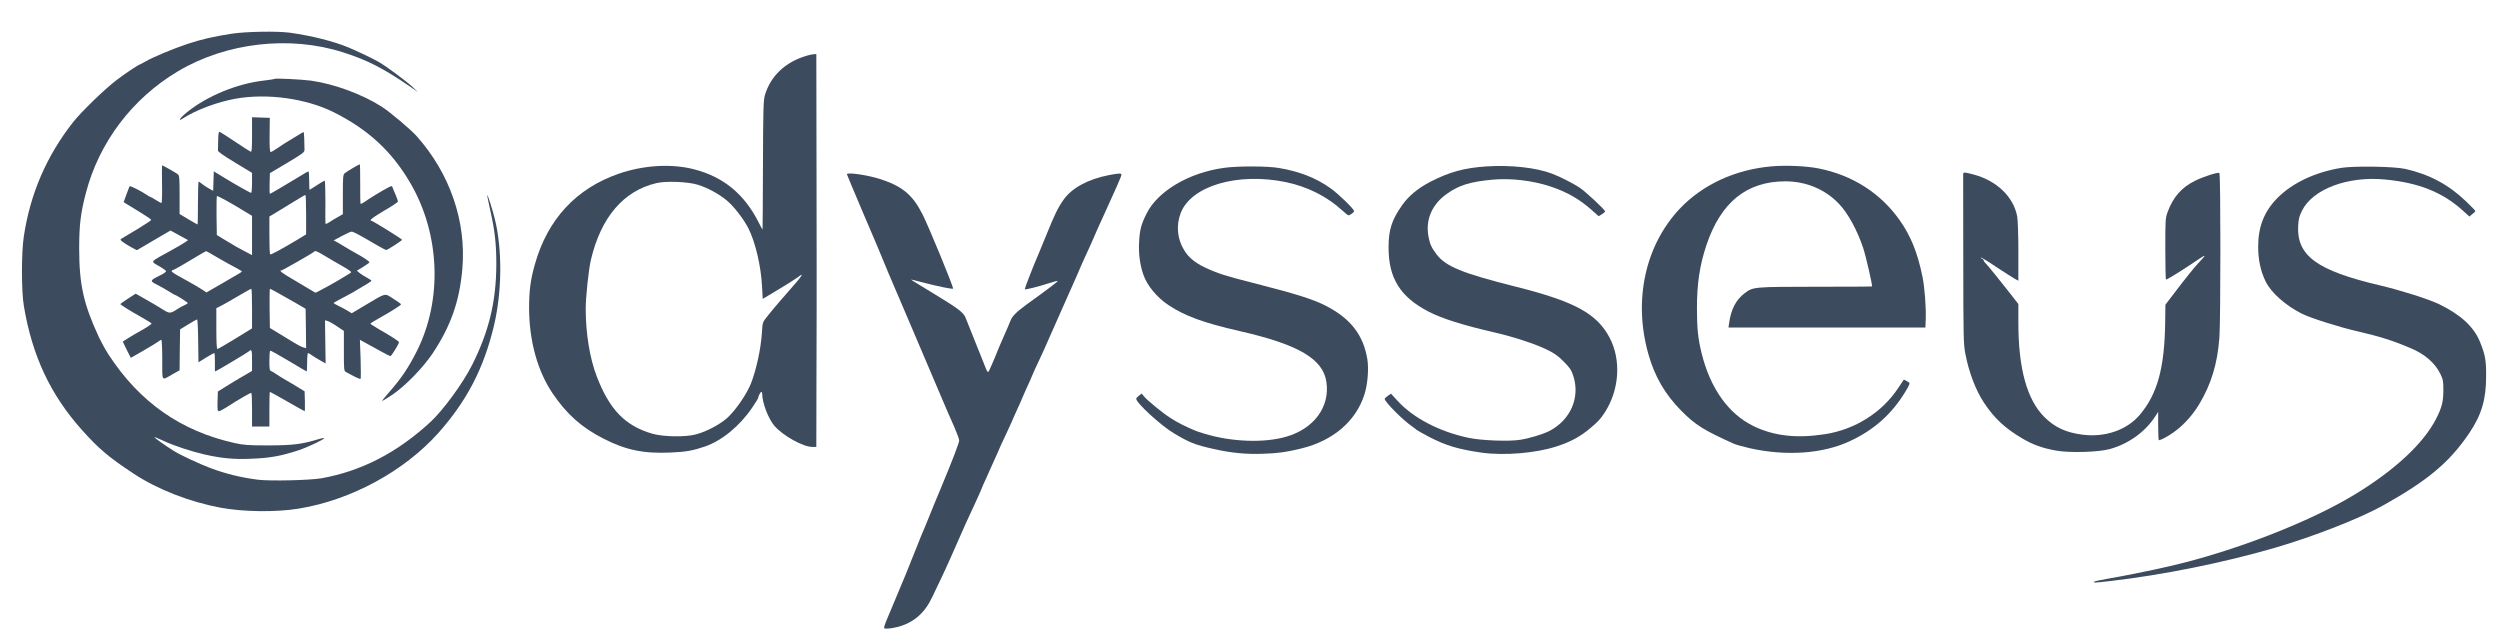
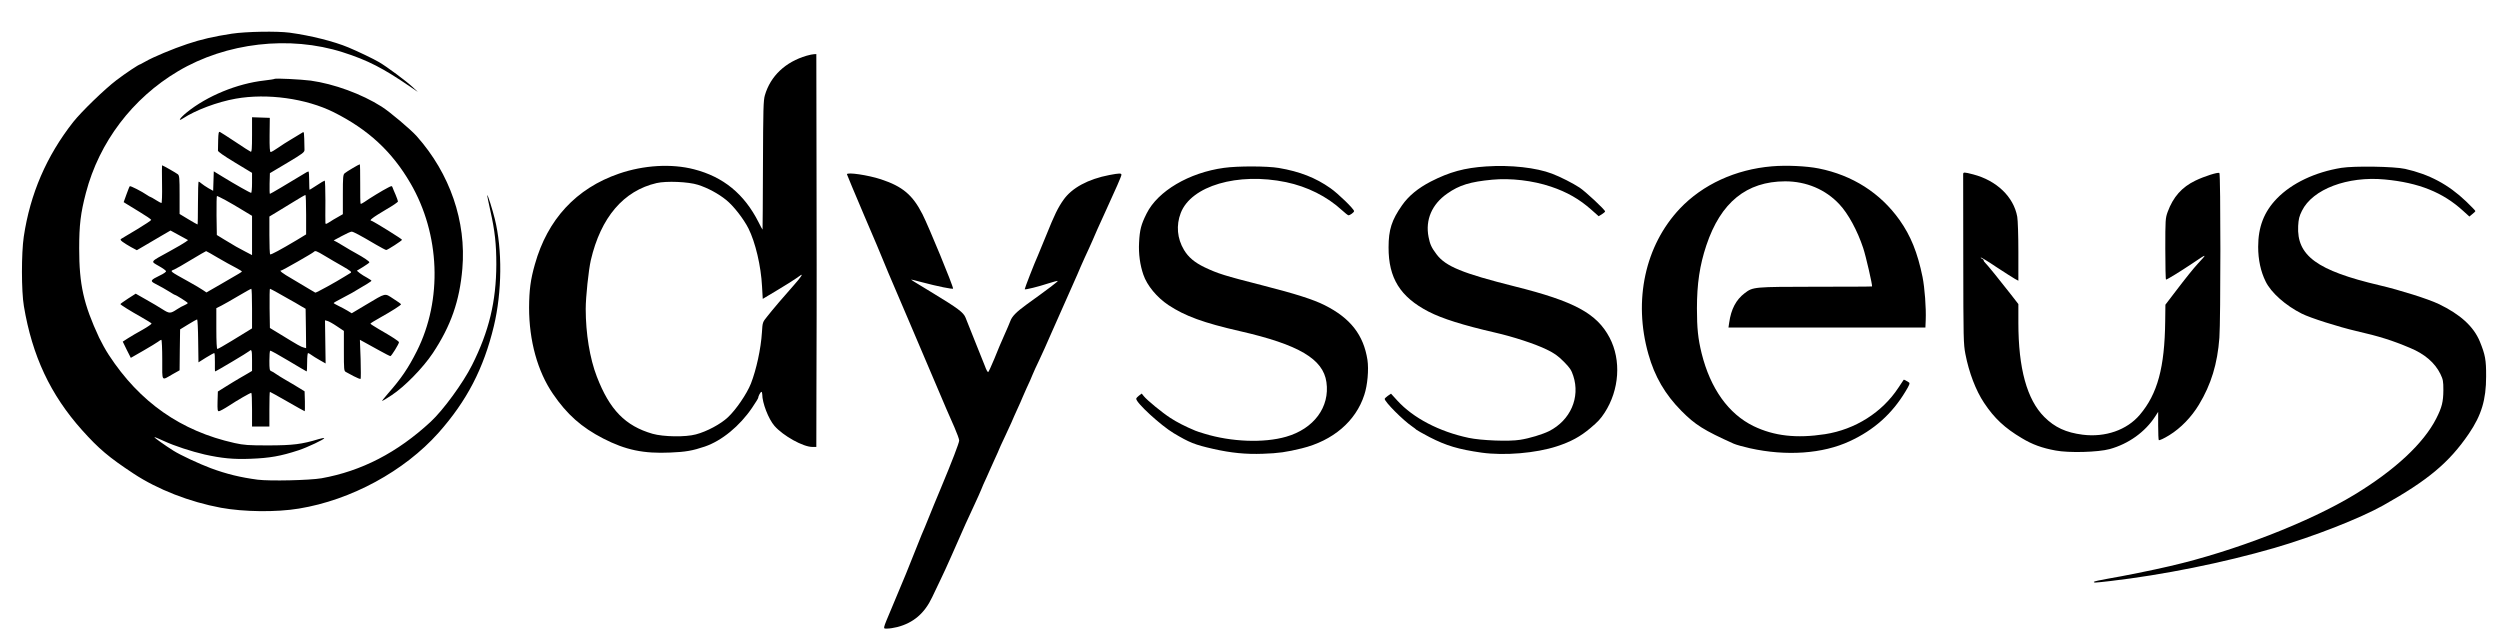
<svg xmlns="http://www.w3.org/2000/svg" version="1.0" width="2450pt" height="630pt" viewBox="0 0 2450 630" preserveAspectRatio="xMidYMid meet">
-   <g transform="translate(0,630) scale(0.1,-0.1)" fill="#3D4B5F" stroke="none">
+   <g transform="translate(0,630) scale(0.1,-0.1)" fill="currentColor" stroke="none">
    <path d="M2273 5970 c-176 -27 -300 -55 -437 -101 -139 -46 -339 -130 -409 -171 -26 -15 -50 -28 -52 -28 -13 0 -145 -88 -233 -155 -116 -88 -343 -308 -424 -410 -263 -335 -422 -704 -485 -1124 -24 -163 -24 -534 1 -681 82 -489 260 -868 570 -1215 165 -184 262 -266 506 -427 235 -155 548 -277 855 -334 224 -41 544 -45 765 -8 512 84 1032 367 1366 741 279 314 444 631 544 1048 80 334 84 749 9 1050 -22 90 -69 238 -74 233 -2 -2 12 -70 30 -151 45 -199 59 -330 59 -527 -1 -364 -72 -658 -238 -988 -88 -175 -282 -441 -405 -555 -327 -303 -679 -484 -1070 -554 -116 -20 -506 -29 -625 -14 -167 22 -305 55 -461 113 -110 41 -299 129 -365 171 -83 52 -191 129 -187 133 2 2 46 -16 98 -40 96 -45 268 -101 394 -130 166 -37 285 -49 450 -42 189 7 296 26 470 83 84 27 261 111 252 119 -3 3 -27 -1 -53 -9 -168 -51 -252 -61 -489 -62 -205 0 -242 3 -335 23 -527 117 -932 401 -1234 864 -31 47 -73 124 -95 170 -152 327 -195 519 -195 873 0 230 14 347 66 545 130 497 456 927 903 1192 473 281 1093 352 1614 186 247 -79 395 -155 676 -348 l60 -41 -49 46 c-64 60 -254 201 -331 246 -56 33 -209 106 -300 144 -143 60 -372 117 -578 145 -124 16 -423 11 -564 -10z" />
    <path d="M7905 5754 c-208 -61 -354 -199 -409 -387 -15 -51 -17 -132 -19 -687 -1 -347 -3 -630 -4 -630 -2 0 -19 32 -39 72 -140 277 -345 445 -633 519 -221 57 -492 41 -736 -43 -418 -144 -699 -447 -823 -888 -43 -150 -56 -254 -57 -425 0 -324 83 -625 234 -845 137 -201 280 -328 492 -437 219 -113 396 -150 658 -138 150 6 218 18 339 59 166 57 341 201 462 379 33 49 60 92 60 97 0 16 23 60 32 60 4 0 8 -11 8 -24 0 -85 61 -242 120 -310 86 -98 281 -206 371 -206 l39 0 1 543 c0 298 1 634 2 747 1 113 0 735 -1 1383 l-2 1177 -22 -1 c-13 0 -45 -7 -73 -15z m-1065 -1265 c97 -31 199 -86 277 -149 71 -57 170 -184 218 -279 68 -136 123 -368 133 -568 l7 -122 147 88 c82 49 163 100 180 113 18 13 39 28 46 32 24 15 -2 -24 -65 -95 -91 -102 -214 -246 -264 -310 -46 -57 -46 -57 -52 -156 -10 -161 -55 -366 -108 -502 -40 -101 -146 -256 -225 -330 -71 -67 -207 -140 -314 -168 -102 -28 -320 -24 -425 6 -267 77 -421 235 -546 560 -69 178 -109 424 -109 663 0 117 28 381 50 478 98 420 321 681 645 756 96 22 311 13 405 -17z" />
    <path d="M2690 5527 c-3 -3 -48 -10 -100 -16 -266 -30 -560 -151 -759 -312 -67 -54 -94 -96 -39 -60 125 82 338 162 518 194 309 55 690 2 961 -133 337 -169 570 -384 751 -695 291 -499 316 -1143 63 -1646 -85 -168 -152 -267 -283 -416 -35 -40 -61 -73 -57 -73 4 0 46 26 93 57 128 84 309 270 404 413 177 267 262 511 289 826 40 463 -121 932 -446 1298 -58 66 -266 241 -345 291 -197 125 -467 223 -695 255 -94 12 -348 25 -355 17z" />
    <path d="M2470 4979 c0 -138 -3 -170 -13 -166 -8 3 -75 46 -151 97 -75 50 -143 93 -151 97 -12 4 -15 -10 -17 -81 -1 -47 -2 -93 -2 -102 -1 -10 59 -52 167 -117 l167 -101 0 -98 c0 -54 -4 -98 -9 -98 -10 0 -159 84 -281 159 l-85 52 -3 -96 -3 -95 -47 26 c-26 15 -56 36 -68 46 -11 10 -23 18 -27 18 -4 0 -7 -94 -7 -210 0 -115 -2 -210 -4 -210 -3 0 -43 23 -90 51 l-86 52 0 187 c0 166 -2 189 -17 202 -16 13 -147 88 -155 88 -1 0 -2 -83 0 -185 2 -102 -1 -185 -6 -185 -4 0 -29 14 -55 30 -26 17 -50 30 -53 30 -3 0 -18 8 -32 18 -52 36 -164 93 -170 87 -4 -3 -18 -40 -33 -81 l-27 -75 22 -14 c11 -7 72 -44 134 -82 62 -37 113 -72 114 -78 0 -5 -62 -46 -138 -92 -77 -45 -146 -87 -154 -92 -13 -9 -11 -13 10 -30 14 -11 51 -34 83 -52 l58 -31 72 42 c40 24 114 67 165 97 l93 54 86 -47 86 -47 -24 -18 c-13 -10 -83 -51 -156 -91 -197 -108 -189 -97 -108 -144 38 -21 70 -44 72 -51 3 -7 -24 -26 -61 -43 -91 -44 -97 -54 -46 -80 56 -29 101 -54 149 -84 22 -15 43 -26 45 -26 11 0 126 -73 126 -80 0 -4 -15 -14 -32 -21 -18 -7 -51 -25 -73 -40 -65 -43 -75 -43 -141 -1 -32 21 -105 64 -162 96 l-102 58 -75 -48 c-41 -27 -75 -51 -75 -54 0 -7 100 -69 207 -129 51 -29 95 -56 98 -61 3 -5 -36 -32 -87 -61 -51 -28 -116 -66 -144 -84 l-51 -33 39 -80 40 -79 122 70 c66 38 132 78 145 88 13 11 28 19 32 19 5 0 9 -88 9 -195 0 -222 -11 -207 102 -142 l68 38 2 201 3 200 80 49 c44 27 83 49 87 49 4 0 9 -95 10 -210 l3 -211 73 46 c41 25 77 45 82 45 4 0 7 -40 6 -90 -1 -49 0 -90 2 -90 9 0 323 187 336 200 22 22 26 6 26 -92 l0 -103 -42 -25 c-24 -14 -63 -37 -88 -51 -25 -14 -81 -49 -125 -76 l-80 -50 -3 -97 c-2 -81 0 -96 13 -96 8 0 53 24 99 54 85 56 207 126 219 126 4 0 7 -74 7 -165 l0 -165 85 0 85 0 0 170 c0 94 2 170 5 170 3 0 80 -43 171 -95 91 -52 167 -95 170 -95 2 0 3 44 2 97 l-3 98 -60 37 c-33 20 -89 54 -125 74 -36 21 -78 47 -95 59 -16 12 -38 25 -47 28 -16 5 -18 20 -18 101 0 52 3 97 8 99 4 3 85 -42 180 -99 95 -57 175 -104 177 -104 3 0 5 41 5 90 0 50 4 90 9 90 4 0 19 -8 32 -18 13 -10 50 -33 82 -51 l58 -33 -3 212 -3 211 23 -6 c13 -3 55 -26 93 -52 l69 -46 0 -196 c0 -181 1 -197 19 -206 10 -6 45 -24 78 -42 34 -18 63 -29 67 -26 3 3 3 91 0 195 l-7 188 44 -24 c24 -13 89 -48 145 -80 55 -31 105 -56 110 -56 10 0 84 120 84 136 0 10 -68 54 -197 128 -46 27 -83 51 -83 54 0 4 44 31 98 61 111 62 202 120 202 129 0 4 -34 28 -75 54 -88 57 -67 61 -269 -59 l-139 -83 -41 25 c-22 13 -62 35 -88 47 -26 13 -48 25 -48 28 0 3 30 21 68 40 37 19 87 46 112 60 149 87 190 113 190 119 0 3 -19 16 -42 29 -24 12 -56 33 -72 45 l-29 24 61 37 c34 21 62 41 62 45 0 10 -53 46 -133 90 -32 17 -79 45 -105 61 -26 16 -62 37 -79 47 l-33 17 80 43 c44 24 87 43 96 43 16 0 84 -36 238 -127 50 -29 95 -53 101 -53 13 0 155 92 155 100 0 8 -266 173 -295 184 -19 7 -19 8 7 29 14 12 76 51 137 87 61 35 111 69 111 76 0 6 -11 36 -23 65 -13 30 -27 62 -30 72 -6 17 -9 17 -45 -2 -48 -24 -186 -108 -230 -140 -18 -13 -36 -21 -38 -18 -3 3 -5 91 -4 196 0 105 -1 191 -4 191 -8 0 -130 -72 -148 -88 -16 -13 -18 -37 -18 -208 l0 -193 -47 -27 c-27 -15 -65 -37 -85 -51 -34 -21 -38 -22 -39 -6 -1 10 -1 107 0 216 0 108 -3 197 -7 197 -4 0 -39 -20 -76 -45 -38 -25 -71 -45 -72 -45 -2 0 -4 41 -4 90 0 50 -3 90 -7 90 -5 0 -24 -10 -44 -23 -155 -94 -328 -197 -334 -197 -3 0 -4 46 -3 101 l3 102 170 101 c154 92 170 104 169 129 -4 191 -2 179 -25 165 -12 -7 -29 -18 -38 -23 -9 -6 -43 -26 -76 -46 -33 -19 -87 -54 -120 -77 -33 -23 -65 -42 -72 -42 -9 0 -12 43 -11 168 l2 167 -87 3 -87 3 0 -172z m530 -783 l0 -193 -92 -56 c-158 -94 -253 -145 -260 -140 -5 2 -8 87 -8 187 l0 184 68 41 c37 22 114 70 172 105 58 36 108 65 113 65 4 1 7 -86 7 -193z m-791 143 c42 -23 118 -67 168 -98 l93 -56 0 -193 0 -192 -67 35 c-72 37 -96 51 -208 119 l-70 43 -3 191 c-1 106 1 192 4 192 4 0 41 -19 83 -41z m-74 -565 c61 -35 138 -79 173 -96 34 -18 62 -35 62 -38 0 -6 -4 -8 -201 -122 l-146 -84 -34 23 c-19 13 -80 50 -137 81 -196 109 -189 103 -144 121 15 6 90 49 167 96 77 46 142 84 145 84 3 0 55 -29 115 -65z m1049 18 c45 -27 123 -73 175 -102 79 -46 91 -56 76 -65 -9 -5 -36 -22 -59 -36 -79 -50 -279 -160 -286 -157 -4 2 -31 18 -61 36 -30 18 -105 63 -166 99 -99 57 -132 83 -105 83 10 0 303 167 317 181 15 15 24 12 109 -39z m-714 -516 l0 -194 -37 -23 c-21 -12 -95 -58 -165 -101 -70 -43 -132 -78 -138 -78 -6 0 -10 69 -10 200 l0 200 48 24 c26 13 101 56 167 95 66 39 123 71 128 71 4 0 7 -87 7 -194z m247 157 c36 -21 91 -52 122 -69 31 -17 79 -44 106 -61 l50 -29 3 -193 2 -193 -23 6 c-26 6 -59 25 -222 125 l-110 67 -3 192 c-1 106 0 192 4 192 3 0 35 -17 71 -37z" />
    <path d="M14565 4669 c-213 -14 -359 -54 -543 -148 -124 -64 -218 -141 -282 -233 -101 -144 -132 -239 -132 -412 -1 -301 114 -486 392 -630 134 -69 338 -133 650 -205 180 -41 394 -111 509 -167 74 -36 109 -61 165 -117 61 -62 75 -82 94 -140 70 -213 -28 -436 -237 -542 -65 -32 -192 -71 -284 -85 -108 -18 -382 -7 -504 19 -288 61 -543 194 -699 365 l-62 68 -31 -21 c-17 -12 -31 -26 -31 -30 0 -29 180 -210 270 -271 19 -13 37 -27 40 -31 3 -4 62 -37 130 -73 164 -84 281 -119 510 -152 224 -31 532 -5 737 62 138 45 231 96 328 178 76 64 99 89 140 151 145 223 165 515 49 736 -125 237 -345 356 -929 502 -513 129 -678 196 -767 315 -49 65 -64 97 -78 169 -33 168 32 321 183 426 118 83 226 116 441 136 180 17 397 -8 575 -68 158 -53 280 -123 397 -227 l71 -63 31 19 c18 11 32 24 32 28 0 16 -194 197 -251 234 -64 42 -187 105 -269 136 -155 59 -403 87 -645 71z" />
    <path d="M17365 4670 c-356 -30 -678 -178 -902 -414 -341 -361 -458 -900 -309 -1426 62 -221 164 -395 324 -557 136 -137 219 -189 512 -321 25 -11 97 -31 160 -45 356 -79 713 -54 977 69 237 109 415 268 547 488 38 62 45 81 34 88 -27 18 -50 30 -52 26 -1 -2 -25 -37 -52 -78 -158 -241 -423 -409 -719 -455 -280 -43 -499 -18 -700 79 -246 120 -423 368 -509 713 -35 143 -46 244 -46 440 0 242 27 423 92 618 141 422 394 627 773 628 207 0 396 -80 531 -225 86 -91 177 -259 233 -428 27 -80 93 -370 87 -377 -2 -2 -250 -3 -553 -3 -608 -1 -613 -1 -695 -63 -85 -65 -133 -156 -152 -289 l-7 -48 965 0 965 0 3 73 c5 120 -10 316 -31 422 -49 240 -116 405 -226 560 -188 264 -461 438 -791 504 -120 24 -318 33 -459 21z" />
    <path d="M11995 4655 c-343 -47 -649 -228 -758 -447 -54 -107 -68 -161 -74 -284 -6 -111 9 -221 42 -316 36 -106 133 -223 246 -298 163 -108 345 -174 699 -255 578 -132 817 -273 849 -500 35 -244 -123 -457 -395 -535 -218 -63 -537 -51 -801 30 -37 11 -77 24 -88 29 -101 42 -182 84 -245 125 -83 54 -229 174 -261 214 l-20 25 -27 -20 c-15 -11 -27 -25 -27 -31 0 -41 242 -262 367 -337 156 -93 206 -113 387 -154 176 -40 320 -54 486 -48 155 5 231 16 382 53 306 75 530 266 613 524 32 95 45 249 31 343 -38 244 -166 409 -419 536 -111 56 -287 112 -612 195 -372 95 -433 114 -566 177 -97 47 -158 98 -201 170 -67 112 -78 241 -32 361 102 267 559 401 1032 303 209 -44 400 -139 547 -274 30 -28 60 -51 65 -51 15 0 55 29 55 41 0 20 -157 173 -232 225 -145 102 -300 163 -506 198 -111 19 -403 20 -537 1z" />
    <path d="M22945 4655 c-257 -42 -484 -149 -631 -300 -126 -130 -184 -278 -184 -474 0 -126 25 -242 73 -339 53 -110 197 -237 355 -316 83 -42 361 -130 533 -170 226 -52 351 -91 526 -165 144 -59 245 -146 299 -256 26 -55 29 -69 29 -160 -1 -113 -14 -167 -70 -277 -124 -243 -402 -503 -800 -745 -445 -270 -1181 -556 -1810 -701 -165 -39 -469 -100 -607 -123 -76 -13 -138 -27 -138 -31 0 -10 4 -10 155 7 525 61 1113 180 1614 325 385 112 837 289 1066 417 439 246 647 420 840 703 123 181 169 332 169 560 1 164 -9 214 -62 344 -61 147 -192 266 -403 367 -102 49 -382 137 -579 183 -613 144 -813 290 -798 582 4 67 10 94 37 148 104 212 447 342 813 307 331 -31 568 -126 765 -306 l63 -57 29 24 c17 13 30 26 30 29 1 4 -41 47 -92 96 -174 166 -361 265 -597 318 -106 24 -500 30 -625 10z" />
    <path d="M19239 4593 c0 -10 0 -387 1 -838 1 -781 2 -825 21 -925 35 -181 102 -357 183 -478 100 -151 203 -247 370 -346 102 -62 199 -97 331 -121 130 -25 417 -17 530 14 185 51 348 168 446 320 l29 45 0 -135 c0 -75 3 -138 6 -142 6 -5 51 16 103 48 113 70 216 176 291 300 119 197 181 400 200 655 13 172 13 1607 0 1615 -15 9 -146 -32 -235 -75 -133 -64 -218 -160 -272 -307 -22 -62 -23 -75 -23 -363 0 -165 3 -300 7 -300 11 0 141 80 253 155 154 104 155 104 58 0 -43 -47 -116 -137 -233 -291 l-84 -110 -2 -160 c-5 -455 -75 -714 -249 -919 -126 -149 -338 -223 -560 -195 -163 21 -273 71 -376 174 -170 170 -254 476 -254 923 l0 183 -72 93 c-108 139 -231 290 -250 308 -10 9 -18 21 -18 27 0 5 -7 13 -16 16 -9 4 -14 9 -12 12 3 3 73 -39 154 -94 82 -54 164 -106 182 -116 l32 -17 0 284 c0 160 -5 309 -11 343 -35 195 -202 355 -432 415 -89 23 -97 23 -98 2z" />
    <path d="M8300 4592 c0 -4 77 -187 170 -406 94 -218 170 -399 170 -401 0 -5 87 -210 265 -625 63 -146 159 -373 215 -505 156 -368 184 -432 234 -544 25 -57 46 -115 46 -128 0 -22 -70 -205 -180 -468 -38 -90 -84 -202 -156 -380 -14 -33 -29 -69 -34 -80 -5 -11 -34 -83 -64 -160 -57 -145 -103 -259 -226 -550 -94 -224 -90 -205 -43 -205 21 0 65 7 97 15 158 41 267 135 341 292 26 54 64 134 85 178 22 44 66 142 100 218 124 283 179 405 230 512 28 61 58 126 65 145 7 19 31 75 54 123 22 49 41 90 41 92 0 1 18 42 40 89 22 47 40 88 40 90 0 3 27 61 60 131 33 70 60 128 60 130 0 2 13 32 29 67 57 125 81 179 81 182 0 2 18 43 40 91 23 47 49 107 59 133 11 26 39 90 65 142 25 52 79 172 119 265 41 94 122 277 181 408 58 130 106 239 106 242 0 2 19 43 41 92 23 48 57 124 76 167 42 98 47 109 121 271 107 233 162 358 162 372 0 17 -20 16 -117 -2 -209 -40 -369 -126 -452 -245 -53 -75 -88 -147 -166 -341 -36 -90 -74 -182 -84 -204 -31 -67 -132 -327 -129 -330 7 -6 138 27 226 56 52 17 96 28 98 26 5 -4 -94 -79 -304 -230 -103 -75 -144 -117 -161 -164 -8 -21 -34 -83 -59 -138 -25 -55 -69 -158 -97 -230 -29 -71 -57 -130 -61 -132 -5 -1 -20 25 -32 60 -13 34 -58 145 -99 247 -41 102 -82 204 -91 228 -20 50 -75 91 -317 238 -204 123 -221 134 -213 134 3 0 48 -11 100 -25 158 -42 308 -72 308 -63 0 29 -238 606 -299 727 -97 191 -196 274 -408 344 -125 41 -333 72 -333 49z" />
  </g>
</svg>
